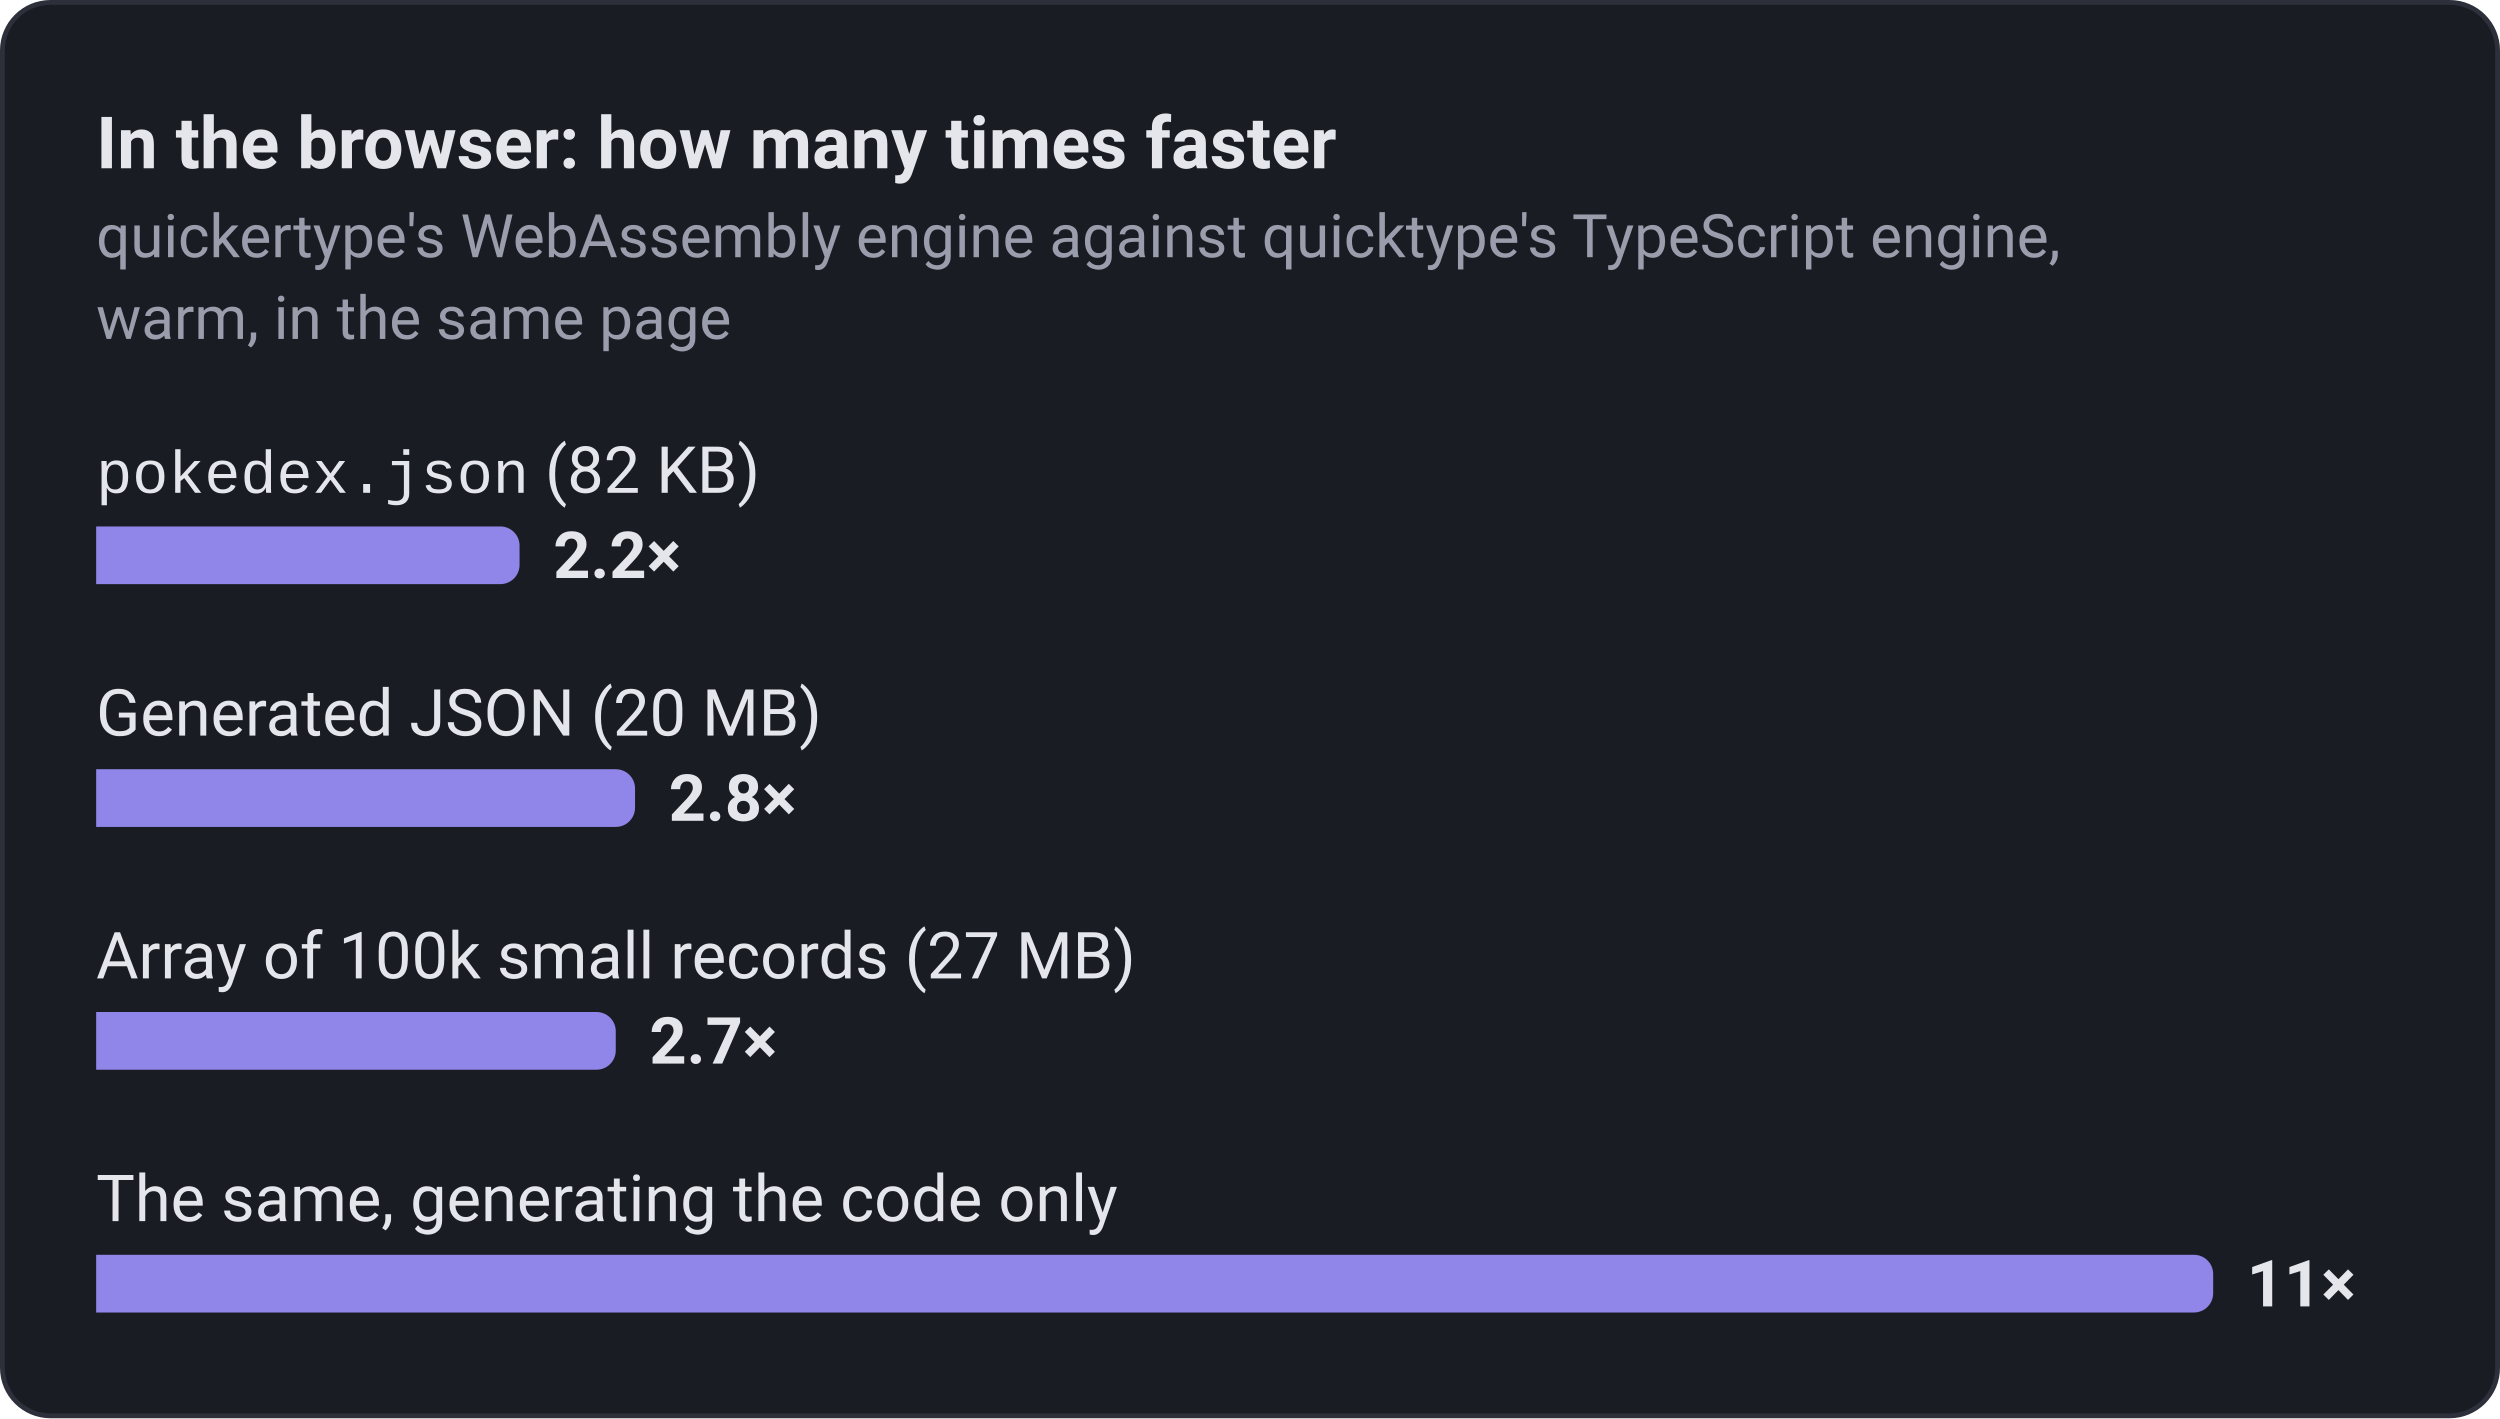
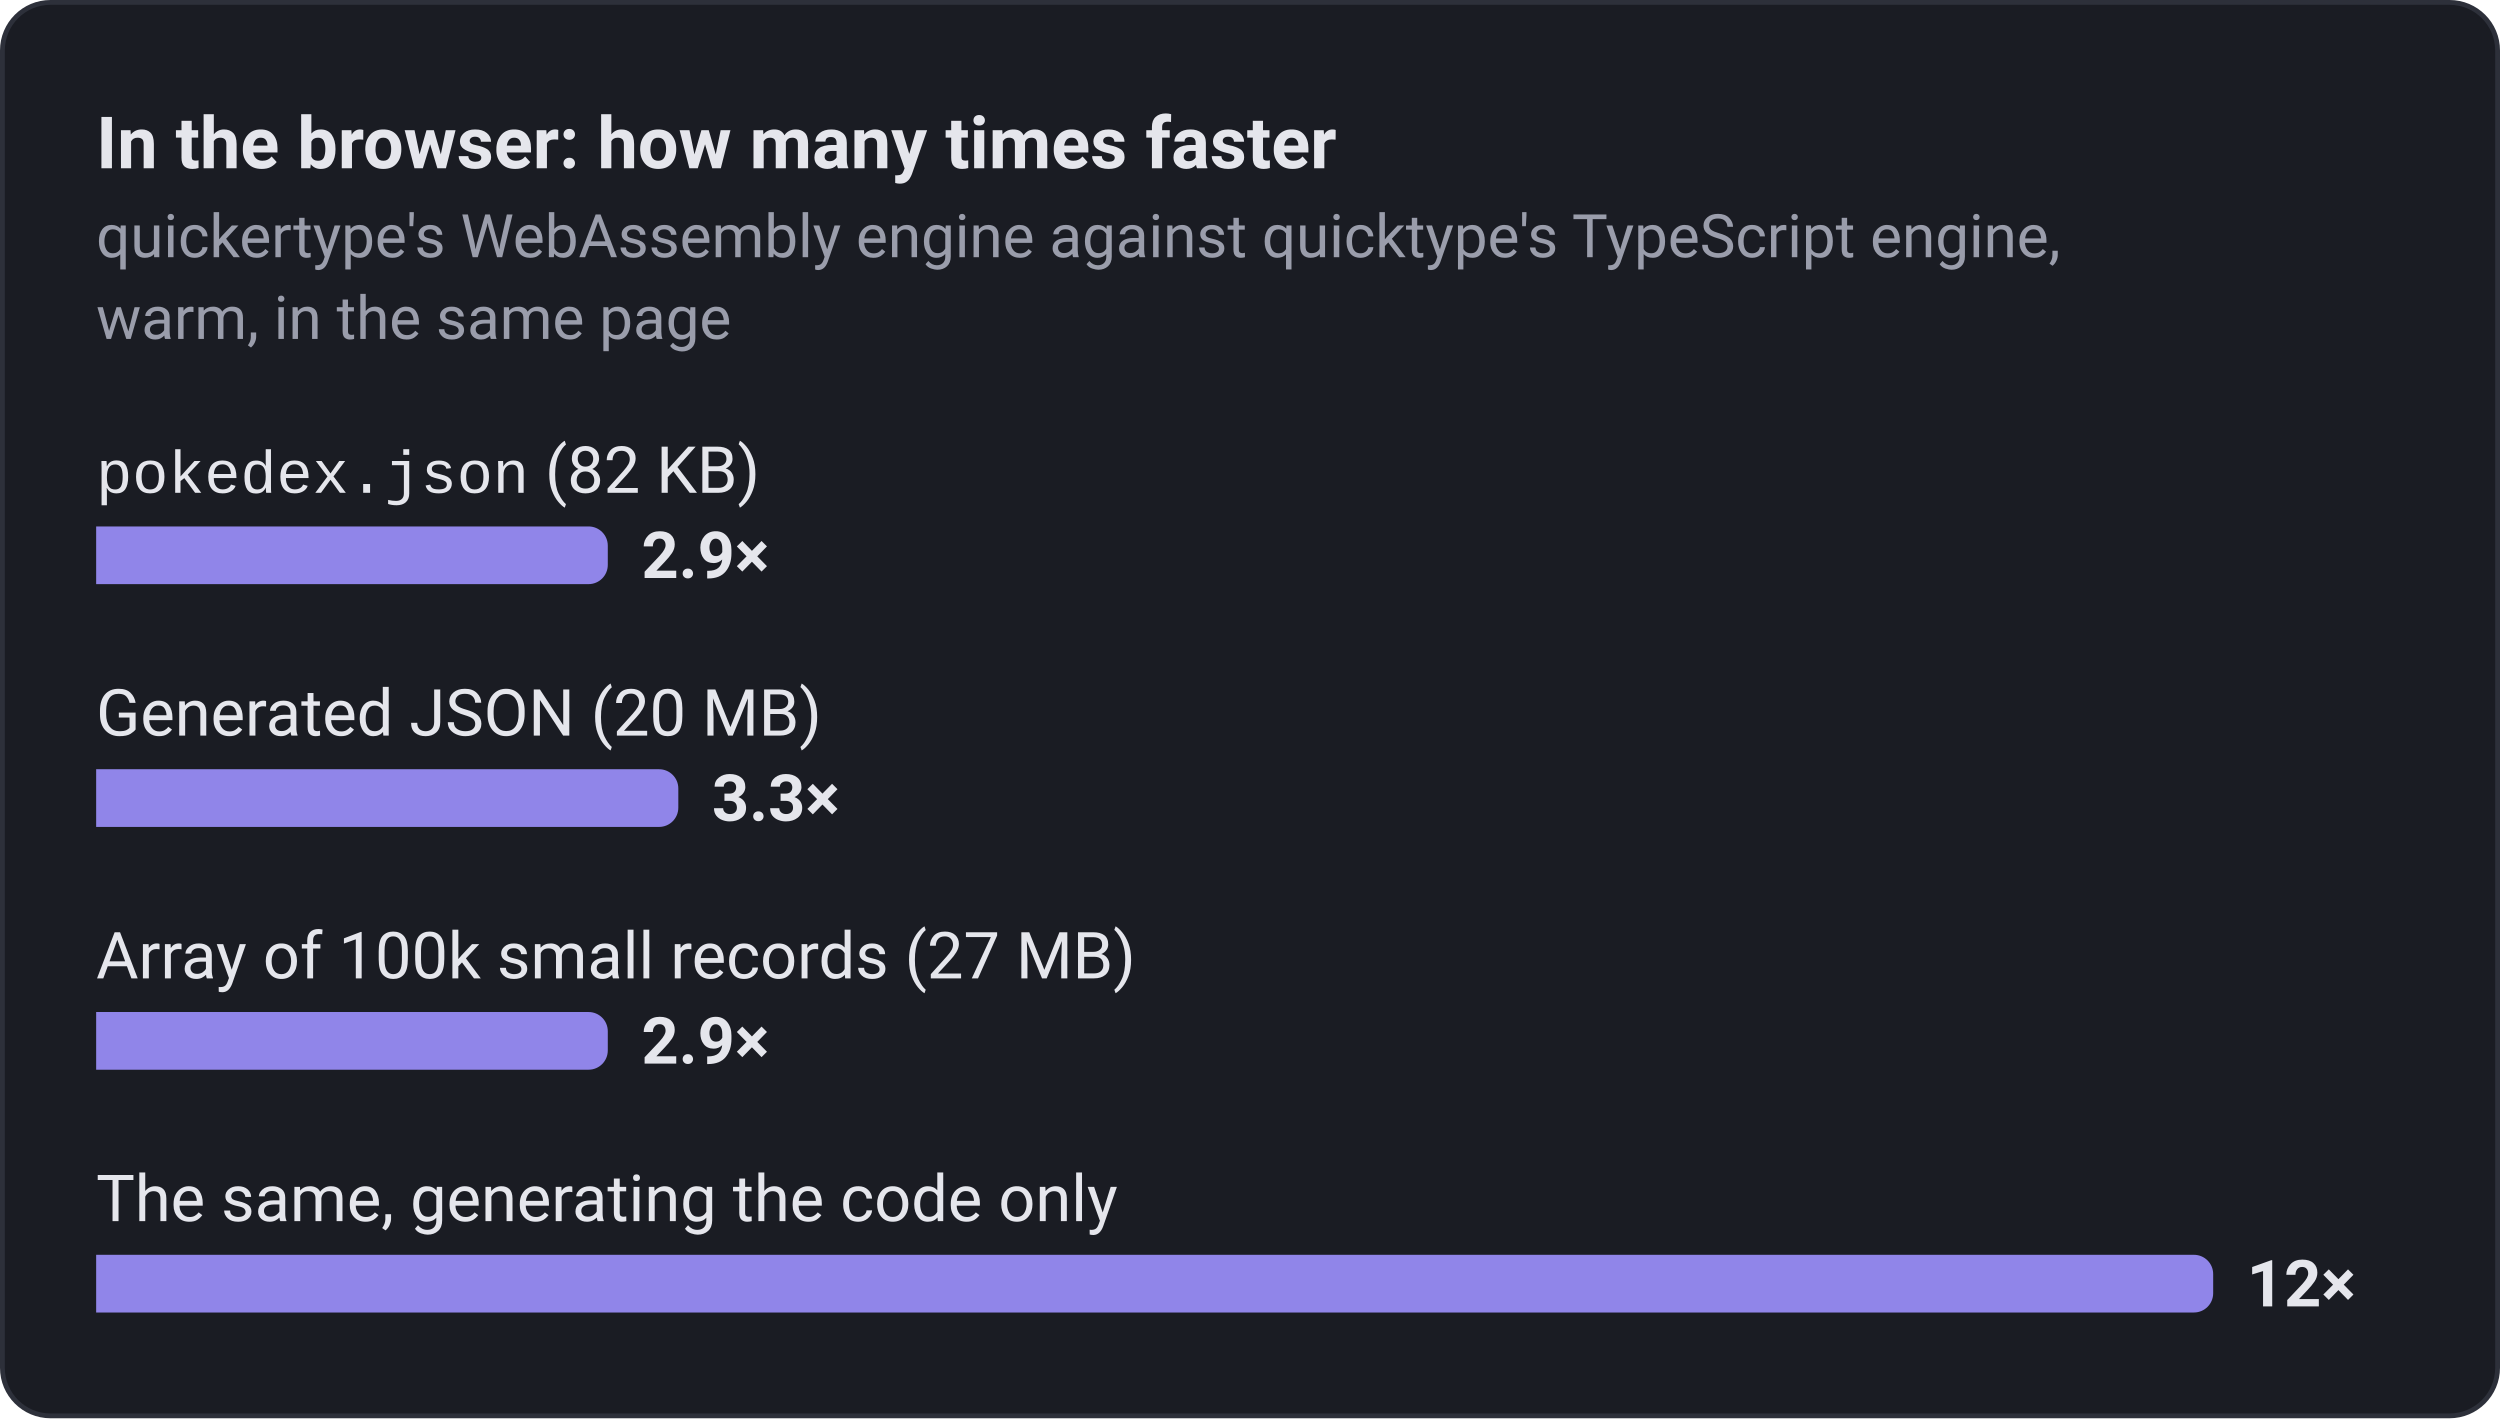
<svg xmlns="http://www.w3.org/2000/svg" width="520" height="295" viewBox="0 0 520 295" role="img" aria-labelledby="title desc" font-family="system-ui, -apple-system, 'Segoe UI', Roboto, 'Helvetica Neue', Arial, sans-serif">
  <rect x="0.5" y="0.5" width="519" height="294" rx="10" fill="#1a1c23" stroke="#2d303a" />
  <text x="20" y="35" font-size="15" font-weight="600" fill="#e5e6ec">In the browser: how many times faster</text>
  <text x="20" y="53.5" font-size="12.5" fill="#9a9dab">quickertype's WebAssembly engine against quicktype's TypeScript engine,</text>
  <text x="20" y="70.5" font-size="12.5" fill="#9a9dab">warm, in the same page</text>
  <text x="20" y="102.5" font-size="13.5" fill="#e5e6ec">
    <tspan font-family="ui-monospace, SFMono-Regular, 'SF Mono', Menlo, Consolas, 'Liberation Mono', monospace" font-size="12.5">pokedex.json</tspan> (82 KB)</text>
-   <path d="M20 109.5H104.07A4 4 0 0 1 108.07 113.5V117.5A4 4 0 0 1 104.07 121.5H20Z" fill="#9085e9" />
-   <text x="115.07" y="120.23" font-size="13.5" font-weight="600" fill="#e5e6ec">2.2×</text>
+   <path d="M20 109.5H122.42A4 4 0 0 1 126.42 113.5V117.5A4 4 0 0 1 122.42 121.5H20Z" fill="#9085e9" />
+   <text x="133.42" y="120.23" font-size="13.5" font-weight="600" fill="#e5e6ec">2.9×</text>
  <text x="20" y="153" font-size="13.5" fill="#e5e6ec">Generated JSON (20 MB)</text>
-   <path d="M20 160H128.09A4 4 0 0 1 132.09 164V168A4 4 0 0 1 128.09 172H20Z" fill="#9085e9" />
-   <text x="139.09" y="170.73" font-size="13.5" font-weight="600" fill="#e5e6ec">2.8×</text>
+   <path d="M20 160H137.09A4 4 0 0 1 141.09 164V168A4 4 0 0 1 137.09 172H20Z" fill="#9085e9" />
+   <text x="148.09" y="170.73" font-size="13.5" font-weight="600" fill="#e5e6ec">3.3×</text>
  <text x="20" y="203.5" font-size="13.5" fill="#e5e6ec">Array of 100k small records (27 MB)</text>
-   <path d="M20 210.5H124.08A4 4 0 0 1 128.08 214.5V218.5A4 4 0 0 1 124.08 222.5H20Z" fill="#9085e9" />
-   <text x="135.08" y="221.23" font-size="13.5" font-weight="600" fill="#e5e6ec">2.7×</text>
+   <path d="M20 210.5H122.42A4 4 0 0 1 126.42 214.5V218.5A4 4 0 0 1 122.42 222.5H20Z" fill="#9085e9" />
+   <text x="133.42" y="221.23" font-size="13.5" font-weight="600" fill="#e5e6ec">2.9×</text>
  <text x="20" y="254" font-size="13.5" fill="#e5e6ec">The same, generating the code only</text>
  <path d="M20 261H456.34A4 4 0 0 1 460.34 265V269A4 4 0 0 1 456.34 273H20Z" fill="#9085e9" />
-   <text x="467.34" y="271.73" font-size="13.5" font-weight="600" fill="#e5e6ec">11×</text>
+   <text x="467.34" y="271.73" font-size="13.5" font-weight="600" fill="#e5e6ec">12×</text>
</svg>
